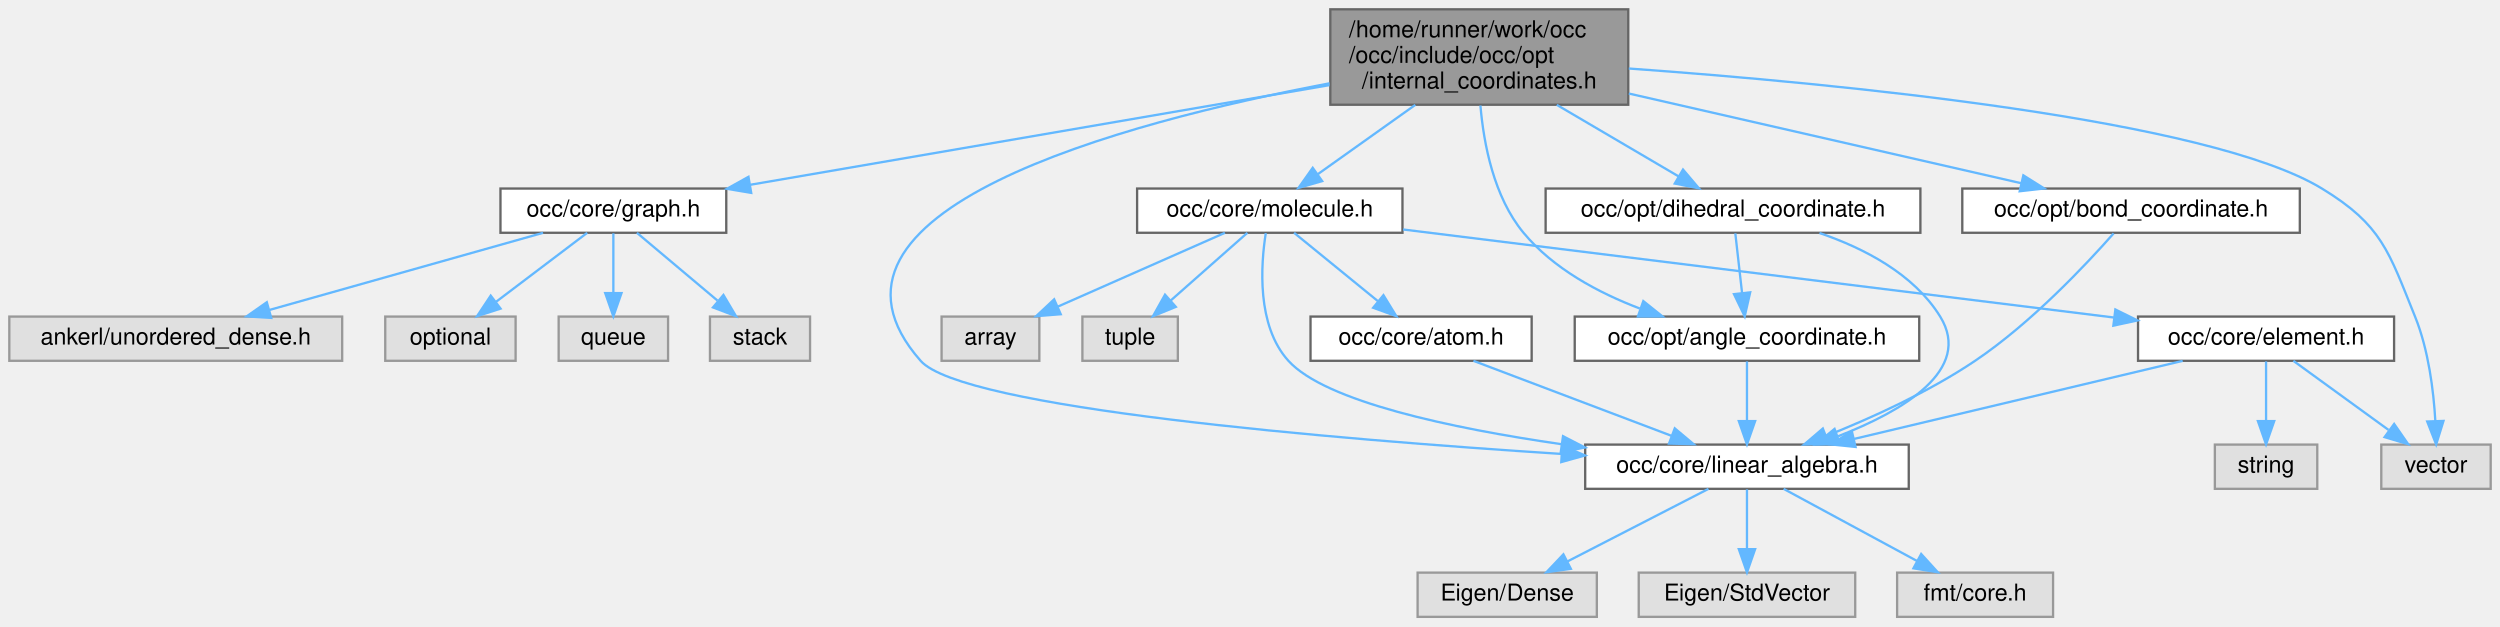
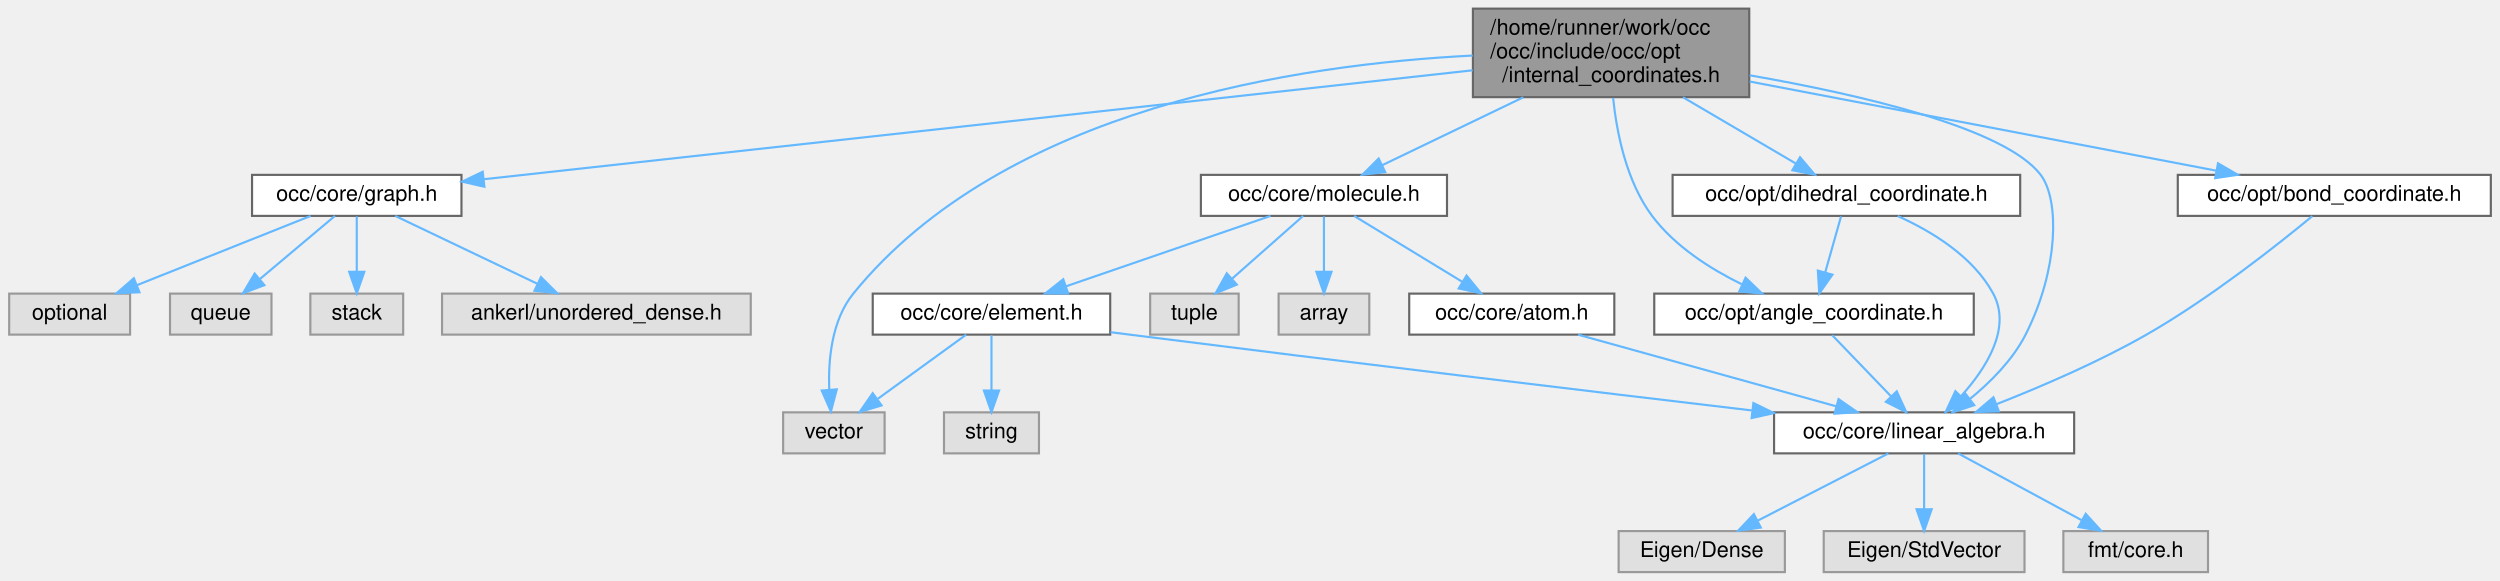
- <svg xmlns="http://www.w3.org/2000/svg" xmlns:xlink="http://www.w3.org/1999/xlink" width="1074pt" height="269pt" viewBox="0.00 0.00 1074.00 269.00">
+ <svg xmlns="http://www.w3.org/2000/svg" xmlns:xlink="http://www.w3.org/1999/xlink" width="1158pt" height="269pt" viewBox="0.00 0.00 1157.50 269.00">
  <g id="graph0" class="graph" transform="scale(1 1) rotate(0) translate(4 265)">
    <g id="Node000001" class="node">
      <g id="a_Node000001">
        <a xlink:title=" ">
-           <polygon fill="#999999" stroke="#666666" points="695.5,-261 567.5,-261 567.5,-220 695.5,-220 695.5,-261" />
-           <text text-anchor="start" x="575.5" y="-249" font-family="Helvetica,sans-Serif" font-size="10.00">/home/runner/work/occ</text>
-           <text text-anchor="start" x="575.5" y="-238" font-family="Helvetica,sans-Serif" font-size="10.00">/occ/include/occ/opt</text>
-           <text text-anchor="middle" x="631.5" y="-227" font-family="Helvetica,sans-Serif" font-size="10.00">/internal_coordinates.h</text>
+           <polygon fill="#999999" stroke="#666666" points="806,-261 678,-261 678,-220 806,-220 806,-261" />
+           <text text-anchor="start" x="686" y="-249" font-family="Helvetica,sans-Serif" font-size="10.00">/home/runner/work/occ</text>
+           <text text-anchor="start" x="686" y="-238" font-family="Helvetica,sans-Serif" font-size="10.00">/occ/include/occ/opt</text>
+           <text text-anchor="middle" x="742" y="-227" font-family="Helvetica,sans-Serif" font-size="10.00">/internal_coordinates.h</text>
        </a>
      </g>
    </g>
    <g id="Node000002" class="node">
      <g id="a_Node000002">
        <a xlink:href="graph_8h.html" target="_top" xlink:title=" ">
-           <polygon fill="white" stroke="#666666" points="308,-184 211,-184 211,-165 308,-165 308,-184" />
-           <text text-anchor="middle" x="259.5" y="-172" font-family="Helvetica,sans-Serif" font-size="10.00">occ/core/graph.h</text>
+           <polygon fill="white" stroke="#666666" points="209.5,-184 112.5,-184 112.5,-165 209.5,-165 209.5,-184" />
+           <text text-anchor="middle" x="161" y="-172" font-family="Helvetica,sans-Serif" font-size="10.00">occ/core/graph.h</text>
        </a>
      </g>
    </g>
    <g id="edge1_Node000001_Node000002" class="edge">
      <g id="a_edge1_Node000001_Node000002">
        <a xlink:title=" ">
-           <path fill="none" stroke="#63b8ff" d="M567.13,-228.43C497.11,-216.38 386.14,-197.29 318.36,-185.63" />
-           <polygon fill="#63b8ff" stroke="#63b8ff" points="318.72,-182.14 308.27,-183.89 317.54,-189.04 318.72,-182.14" />
+           <path fill="none" stroke="#63b8ff" d="M677.88,-232.44C564.38,-219.93 329.75,-194.09 220.01,-182" />
+           <polygon fill="#63b8ff" stroke="#63b8ff" points="220.11,-178.49 209.78,-180.87 219.34,-185.45 220.11,-178.49" />
        </a>
      </g>
    </g>
    <g id="Node000007" class="node">
      <g id="a_Node000007">
        <a xlink:href="linear__algebra_8h.html" target="_top" xlink:title=" ">
-           <polygon fill="white" stroke="#666666" points="816,-74 677,-74 677,-55 816,-55 816,-74" />
-           <text text-anchor="middle" x="746.5" y="-62" font-family="Helvetica,sans-Serif" font-size="10.00">occ/core/linear_algebra.h</text>
+           <polygon fill="white" stroke="#666666" points="956.5,-74 817.5,-74 817.5,-55 956.5,-55 956.5,-74" />
+           <text text-anchor="middle" x="887" y="-62" font-family="Helvetica,sans-Serif" font-size="10.00">occ/core/linear_algebra.h</text>
        </a>
      </g>
    </g>
    <g id="edge6_Node000001_Node000007" class="edge">
      <g id="a_edge6_Node000001_Node000007">
        <a xlink:title=" ">
-           <path fill="none" stroke="#63b8ff" d="M567.17,-229.21C478.25,-212.38 334.8,-174.25 391.5,-110 409.43,-89.68 567.87,-76.39 666.93,-69.98" />
-           <polygon fill="#63b8ff" stroke="#63b8ff" points="667.16,-73.47 676.92,-69.34 666.72,-66.49 667.16,-73.47" />
+           <path fill="none" stroke="#63b8ff" d="M806.19,-230.12C857.89,-221.1 924.57,-205.64 941,-184 949.82,-172.38 949.34,-140.22 934,-110 928.02,-98.22 917.62,-87.87 908.12,-80.13" />
+           <polygon fill="#63b8ff" stroke="#63b8ff" points="910.21,-77.32 900.14,-74.02 905.96,-82.88 910.21,-77.32" />
        </a>
      </g>
    </g>
    <g id="Node000011" class="node">
      <g id="a_Node000011">
        <a xlink:href="molecule_8h.html" target="_top" xlink:title=" ">
-           <polygon fill="white" stroke="#666666" points="598.5,-184 484.5,-184 484.5,-165 598.5,-165 598.5,-184" />
-           <text text-anchor="middle" x="541.5" y="-172" font-family="Helvetica,sans-Serif" font-size="10.00">occ/core/molecule.h</text>
+           <polygon fill="white" stroke="#666666" points="666,-184 552,-184 552,-165 666,-165 666,-184" />
+           <text text-anchor="middle" x="609" y="-172" font-family="Helvetica,sans-Serif" font-size="10.00">occ/core/molecule.h</text>
        </a>
      </g>
    </g>
    <g id="edge10_Node000001_Node000011" class="edge">
      <g id="a_edge10_Node000001_Node000011">
        <a xlink:title=" ">
-           <path fill="none" stroke="#63b8ff" d="M604.01,-219.95C590.53,-210.37 574.57,-199.02 562.15,-190.19" />
-           <polygon fill="#63b8ff" stroke="#63b8ff" points="564,-187.2 553.82,-184.26 559.94,-192.91 564,-187.2" />
+           <path fill="none" stroke="#63b8ff" d="M701.37,-219.95C680.17,-209.75 654.8,-197.54 636.02,-188.5" />
+           <polygon fill="#63b8ff" stroke="#63b8ff" points="637.38,-185.27 626.85,-184.09 634.35,-191.58 637.38,-185.27" />
        </a>
      </g>
    </g>
    <g id="Node000016" class="node">
      <g id="a_Node000016">
        <a xlink:title=" ">
-           <polygon fill="#e0e0e0" stroke="#999999" points="1066,-74 1019,-74 1019,-55 1066,-55 1066,-74" />
-           <text text-anchor="middle" x="1042.5" y="-62" font-family="Helvetica,sans-Serif" font-size="10.00">vector</text>
-         </a>
-       </g>
-     </g>
-     <g id="edge27_Node000001_Node000016" class="edge">
-       <g id="a_edge27_Node000001_Node000016">
-         <a xlink:title=" ">
-           <path fill="none" stroke="#63b8ff" d="M695.73,-235.57C785.96,-229.07 944.7,-213.73 993.5,-184 1019.31,-168.28 1022.15,-157.02 1033.5,-129 1039.32,-114.63 1041.47,-97.11 1042.22,-84.12" />
-           <polygon fill="#63b8ff" stroke="#63b8ff" points="1045.72,-84.17 1042.58,-74.06 1038.73,-83.92 1045.72,-84.17" />
+           <polygon fill="#e0e0e0" stroke="#999999" points="405.5,-74 358.5,-74 358.5,-55 405.5,-55 405.5,-74" />
+           <text text-anchor="middle" x="382" y="-62" font-family="Helvetica,sans-Serif" font-size="10.00">vector</text>
+         </a>
+       </g>
+     </g>
+     <g id="edge26_Node000001_Node000016" class="edge">
+       <g id="a_edge26_Node000001_Node000016">
+         <a xlink:title=" ">
+           <path fill="none" stroke="#63b8ff" d="M677.91,-239.27C597.27,-235.21 460.89,-215.03 391,-129 381.02,-116.71 379.35,-98.48 379.84,-84.71" />
+           <polygon fill="#63b8ff" stroke="#63b8ff" points="383.35,-84.64 380.62,-74.41 376.37,-84.11 383.35,-84.64" />
        </a>
      </g>
    </g>
    <g id="Node000018" class="node">
      <g id="a_Node000018">
        <a xlink:href="angle__coordinate_8h.html" target="_top" xlink:title=" ">
-           <polygon fill="white" stroke="#666666" points="820.5,-129 672.5,-129 672.5,-110 820.5,-110 820.5,-129" />
-           <text text-anchor="middle" x="746.5" y="-117" font-family="Helvetica,sans-Serif" font-size="10.00">occ/opt/angle_coordinate.h</text>
-         </a>
-       </g>
-     </g>
-     <g id="edge20_Node000001_Node000018" class="edge">
-       <g id="a_edge20_Node000001_Node000018">
-         <a xlink:title=" ">
-           <path fill="none" stroke="#63b8ff" d="M631.99,-219.68C633.38,-203.33 637.71,-180.4 650.5,-165 663.28,-149.62 682.54,-139.27 700.47,-132.46" />
-           <polygon fill="#63b8ff" stroke="#63b8ff" points="701.97,-135.65 710.24,-129.03 699.65,-129.04 701.97,-135.65" />
+           <polygon fill="white" stroke="#666666" points="910,-129 762,-129 762,-110 910,-110 910,-129" />
+           <text text-anchor="middle" x="836" y="-117" font-family="Helvetica,sans-Serif" font-size="10.00">occ/opt/angle_coordinate.h</text>
+         </a>
+       </g>
+     </g>
+     <g id="edge19_Node000001_Node000018" class="edge">
+       <g id="a_edge19_Node000001_Node000018">
+         <a xlink:title=" ">
+           <path fill="none" stroke="#63b8ff" d="M742.94,-219.68C744.6,-203.55 749.08,-180.92 761,-165 771.49,-150.98 787.81,-140.54 802.56,-133.32" />
+           <polygon fill="#63b8ff" stroke="#63b8ff" points="804.3,-136.37 811.94,-129.03 801.39,-130 804.3,-136.37" />
        </a>
      </g>
    </g>
    <g id="Node000019" class="node">
      <g id="a_Node000019">
        <a xlink:href="bond__coordinate_8h.html" target="_top" xlink:title=" ">
-           <polygon fill="white" stroke="#666666" points="984,-184 839,-184 839,-165 984,-165 984,-184" />
-           <text text-anchor="middle" x="911.5" y="-172" font-family="Helvetica,sans-Serif" font-size="10.00">occ/opt/bond_coordinate.h</text>
-         </a>
-       </g>
-     </g>
-     <g id="edge22_Node000001_Node000019" class="edge">
-       <g id="a_edge22_Node000001_Node000019">
-         <a xlink:title=" ">
-           <path fill="none" stroke="#63b8ff" d="M695.74,-224.82C747.18,-213.06 818.15,-196.84 864.43,-186.26" />
-           <polygon fill="#63b8ff" stroke="#63b8ff" points="865.23,-189.67 874.2,-184.03 863.67,-182.84 865.23,-189.67" />
+           <polygon fill="white" stroke="#666666" points="1149.5,-184 1004.5,-184 1004.5,-165 1149.5,-165 1149.5,-184" />
+           <text text-anchor="middle" x="1077" y="-172" font-family="Helvetica,sans-Serif" font-size="10.00">occ/opt/bond_coordinate.h</text>
+         </a>
+       </g>
+     </g>
+     <g id="edge21_Node000001_Node000019" class="edge">
+       <g id="a_edge21_Node000001_Node000019">
+         <a xlink:title=" ">
+           <path fill="none" stroke="#63b8ff" d="M806.19,-227.24C868.87,-215.26 963.22,-197.24 1022.39,-185.93" />
+           <polygon fill="#63b8ff" stroke="#63b8ff" points="1023.13,-189.35 1032.3,-184.04 1021.82,-182.48 1023.13,-189.35" />
        </a>
      </g>
    </g>
    <g id="Node000020" class="node">
      <g id="a_Node000020">
        <a xlink:href="dihedral__coordinate_8h.html" target="_top" xlink:title=" ">
-           <polygon fill="white" stroke="#666666" points="821,-184 660,-184 660,-165 821,-165 821,-184" />
-           <text text-anchor="middle" x="740.5" y="-172" font-family="Helvetica,sans-Serif" font-size="10.00">occ/opt/dihedral_coordinate.h</text>
-         </a>
-       </g>
-     </g>
-     <g id="edge24_Node000001_Node000020" class="edge">
-       <g id="a_edge24_Node000001_Node000020">
-         <a xlink:title=" ">
-           <path fill="none" stroke="#63b8ff" d="M664.8,-219.95C681.7,-210.03 701.82,-198.21 717.07,-189.25" />
-           <polygon fill="#63b8ff" stroke="#63b8ff" points="719.02,-192.17 725.87,-184.09 715.47,-186.14 719.02,-192.17" />
+           <polygon fill="white" stroke="#666666" points="931.5,-184 770.5,-184 770.5,-165 931.5,-165 931.5,-184" />
+           <text text-anchor="middle" x="851" y="-172" font-family="Helvetica,sans-Serif" font-size="10.00">occ/opt/dihedral_coordinate.h</text>
+         </a>
+       </g>
+     </g>
+     <g id="edge23_Node000001_Node000020" class="edge">
+       <g id="a_edge23_Node000001_Node000020">
+         <a xlink:title=" ">
+           <path fill="none" stroke="#63b8ff" d="M775.3,-219.95C792.2,-210.03 812.32,-198.21 827.57,-189.25" />
+           <polygon fill="#63b8ff" stroke="#63b8ff" points="829.52,-192.17 836.37,-184.09 825.97,-186.14 829.52,-192.17" />
        </a>
      </g>
    </g>
    <g id="Node000003" class="node">
      <g id="a_Node000003">
        <a xlink:title=" ">
-           <polygon fill="#e0e0e0" stroke="#999999" points="143,-129 0,-129 0,-110 143,-110 143,-129" />
-           <text text-anchor="middle" x="71.5" y="-117" font-family="Helvetica,sans-Serif" font-size="10.00">ankerl/unordered_dense.h</text>
+           <polygon fill="#e0e0e0" stroke="#999999" points="343.5,-129 200.5,-129 200.5,-110 343.5,-110 343.5,-129" />
+           <text text-anchor="middle" x="272" y="-117" font-family="Helvetica,sans-Serif" font-size="10.00">ankerl/unordered_dense.h</text>
        </a>
      </g>
    </g>
    <g id="edge2_Node000002_Node000003" class="edge">
      <g id="a_edge2_Node000002_Node000003">
        <a xlink:title=" ">
-           <path fill="none" stroke="#63b8ff" d="M229.29,-164.98C197.46,-156.01 147.14,-141.82 111.9,-131.89" />
-           <polygon fill="#63b8ff" stroke="#63b8ff" points="112.52,-128.43 101.94,-129.08 110.62,-135.16 112.52,-128.43" />
+           <path fill="none" stroke="#63b8ff" d="M178.83,-164.98C196.61,-156.5 224.15,-143.35 244.68,-133.54" />
+           <polygon fill="#63b8ff" stroke="#63b8ff" points="246.33,-136.64 253.84,-129.17 243.31,-130.32 246.33,-136.64" />
        </a>
      </g>
    </g>
    <g id="Node000004" class="node">
      <g id="a_Node000004">
        <a xlink:title=" ">
-           <polygon fill="#e0e0e0" stroke="#999999" points="217.5,-129 161.5,-129 161.5,-110 217.5,-110 217.5,-129" />
-           <text text-anchor="middle" x="189.5" y="-117" font-family="Helvetica,sans-Serif" font-size="10.00">optional</text>
+           <polygon fill="#e0e0e0" stroke="#999999" points="56,-129 0,-129 0,-110 56,-110 56,-129" />
+           <text text-anchor="middle" x="28" y="-117" font-family="Helvetica,sans-Serif" font-size="10.00">optional</text>
        </a>
      </g>
    </g>
    <g id="edge3_Node000002_Node000004" class="edge">
      <g id="a_edge3_Node000002_Node000004">
        <a xlink:title=" ">
-           <path fill="none" stroke="#63b8ff" d="M248.25,-164.98C237.7,-157 221.7,-144.88 209.06,-135.31" />
-           <polygon fill="#63b8ff" stroke="#63b8ff" points="211.04,-132.42 200.95,-129.17 206.81,-138 211.04,-132.42" />
+           <path fill="none" stroke="#63b8ff" d="M139.63,-164.98C117.85,-156.3 83.84,-142.75 59.08,-132.88" />
+           <polygon fill="#63b8ff" stroke="#63b8ff" points="60.34,-129.62 49.76,-129.17 57.75,-136.12 60.34,-129.62" />
        </a>
      </g>
    </g>
    <g id="Node000005" class="node">
      <g id="a_Node000005">
        <a xlink:title=" ">
-           <polygon fill="#e0e0e0" stroke="#999999" points="283,-129 236,-129 236,-110 283,-110 283,-129" />
-           <text text-anchor="middle" x="259.5" y="-117" font-family="Helvetica,sans-Serif" font-size="10.00">queue</text>
+           <polygon fill="#e0e0e0" stroke="#999999" points="121.5,-129 74.5,-129 74.5,-110 121.5,-110 121.5,-129" />
+           <text text-anchor="middle" x="98" y="-117" font-family="Helvetica,sans-Serif" font-size="10.00">queue</text>
        </a>
      </g>
    </g>
    <g id="edge4_Node000002_Node000005" class="edge">
      <g id="a_edge4_Node000002_Node000005">
        <a xlink:title=" ">
-           <path fill="none" stroke="#63b8ff" d="M259.5,-164.75C259.5,-157.8 259.5,-147.85 259.5,-139.13" />
-           <polygon fill="#63b8ff" stroke="#63b8ff" points="263,-139.09 259.5,-129.09 256,-139.09 263,-139.09" />
+           <path fill="none" stroke="#63b8ff" d="M150.88,-164.98C141.56,-157.15 127.53,-145.34 116.26,-135.86" />
+           <polygon fill="#63b8ff" stroke="#63b8ff" points="118.21,-132.93 108.31,-129.17 113.71,-138.29 118.21,-132.93" />
        </a>
      </g>
    </g>
    <g id="Node000006" class="node">
      <g id="a_Node000006">
        <a xlink:title=" ">
-           <polygon fill="#e0e0e0" stroke="#999999" points="344,-129 301,-129 301,-110 344,-110 344,-129" />
-           <text text-anchor="middle" x="322.5" y="-117" font-family="Helvetica,sans-Serif" font-size="10.00">stack</text>
+           <polygon fill="#e0e0e0" stroke="#999999" points="182.5,-129 139.5,-129 139.5,-110 182.5,-110 182.5,-129" />
+           <text text-anchor="middle" x="161" y="-117" font-family="Helvetica,sans-Serif" font-size="10.00">stack</text>
        </a>
      </g>
    </g>
    <g id="edge5_Node000002_Node000006" class="edge">
      <g id="a_edge5_Node000002_Node000006">
        <a xlink:title=" ">
-           <path fill="none" stroke="#63b8ff" d="M269.62,-164.98C278.94,-157.15 292.97,-145.34 304.24,-135.86" />
-           <polygon fill="#63b8ff" stroke="#63b8ff" points="306.79,-138.29 312.19,-129.17 302.29,-132.93 306.79,-138.29" />
+           <path fill="none" stroke="#63b8ff" d="M161,-164.75C161,-157.8 161,-147.85 161,-139.13" />
+           <polygon fill="#63b8ff" stroke="#63b8ff" points="164.5,-139.09 161,-129.09 157.5,-139.09 164.5,-139.09" />
        </a>
      </g>
    </g>
    <g id="Node000008" class="node">
      <g id="a_Node000008">
        <a xlink:title=" ">
-           <polygon fill="#e0e0e0" stroke="#999999" points="682,-19 605,-19 605,0 682,0 682,-19" />
-           <text text-anchor="middle" x="643.5" y="-7" font-family="Helvetica,sans-Serif" font-size="10.00">Eigen/Dense</text>
+           <polygon fill="#e0e0e0" stroke="#999999" points="822.5,-19 745.5,-19 745.5,0 822.5,0 822.5,-19" />
+           <text text-anchor="middle" x="784" y="-7" font-family="Helvetica,sans-Serif" font-size="10.00">Eigen/Dense</text>
        </a>
      </g>
    </g>
    <g id="edge7_Node000007_Node000008" class="edge">
      <g id="a_edge7_Node000007_Node000008">
        <a xlink:title=" ">
-           <path fill="none" stroke="#63b8ff" d="M729.95,-54.98C713.61,-46.57 688.37,-33.59 669.37,-23.81" />
-           <polygon fill="#63b8ff" stroke="#63b8ff" points="670.84,-20.63 660.35,-19.17 667.64,-26.86 670.84,-20.63" />
+           <path fill="none" stroke="#63b8ff" d="M870.45,-54.98C854.11,-46.57 828.87,-33.59 809.87,-23.81" />
+           <polygon fill="#63b8ff" stroke="#63b8ff" points="811.34,-20.63 800.85,-19.17 808.14,-26.86 811.34,-20.63" />
        </a>
      </g>
    </g>
    <g id="Node000009" class="node">
      <g id="a_Node000009">
        <a xlink:title=" ">
-           <polygon fill="#e0e0e0" stroke="#999999" points="793,-19 700,-19 700,0 793,0 793,-19" />
-           <text text-anchor="middle" x="746.5" y="-7" font-family="Helvetica,sans-Serif" font-size="10.00">Eigen/StdVector</text>
+           <polygon fill="#e0e0e0" stroke="#999999" points="933.5,-19 840.5,-19 840.5,0 933.5,0 933.5,-19" />
+           <text text-anchor="middle" x="887" y="-7" font-family="Helvetica,sans-Serif" font-size="10.00">Eigen/StdVector</text>
        </a>
      </g>
    </g>
    <g id="edge8_Node000007_Node000009" class="edge">
      <g id="a_edge8_Node000007_Node000009">
        <a xlink:title=" ">
-           <path fill="none" stroke="#63b8ff" d="M746.5,-54.75C746.5,-47.8 746.5,-37.85 746.5,-29.13" />
-           <polygon fill="#63b8ff" stroke="#63b8ff" points="750,-29.09 746.5,-19.09 743,-29.09 750,-29.09" />
+           <path fill="none" stroke="#63b8ff" d="M887,-54.75C887,-47.8 887,-37.85 887,-29.13" />
+           <polygon fill="#63b8ff" stroke="#63b8ff" points="890.5,-29.09 887,-19.09 883.5,-29.09 890.5,-29.09" />
        </a>
      </g>
    </g>
    <g id="Node000010" class="node">
      <g id="a_Node000010">
        <a xlink:title=" ">
-           <polygon fill="#e0e0e0" stroke="#999999" points="878,-19 811,-19 811,0 878,0 878,-19" />
-           <text text-anchor="middle" x="844.5" y="-7" font-family="Helvetica,sans-Serif" font-size="10.00">fmt/core.h</text>
+           <polygon fill="#e0e0e0" stroke="#999999" points="1018.5,-19 951.5,-19 951.5,0 1018.5,0 1018.5,-19" />
+           <text text-anchor="middle" x="985" y="-7" font-family="Helvetica,sans-Serif" font-size="10.00">fmt/core.h</text>
        </a>
      </g>
    </g>
    <g id="edge9_Node000007_Node000010" class="edge">
      <g id="a_edge9_Node000007_Node000010">
        <a xlink:title=" ">
-           <path fill="none" stroke="#63b8ff" d="M762.25,-54.98C777.73,-46.61 801.59,-33.7 819.64,-23.95" />
-           <polygon fill="#63b8ff" stroke="#63b8ff" points="821.34,-27.01 828.47,-19.17 818.01,-20.85 821.34,-27.01" />
-         </a>
-       </g>
-     </g>
-     <g id="edge18_Node000011_Node000007" class="edge">
-       <g id="a_edge18_Node000011_Node000007">
-         <a xlink:title=" ">
-           <path fill="none" stroke="#63b8ff" d="M539.78,-164.85C537.64,-151.32 535.76,-125.14 549.5,-110 565.42,-92.46 619.43,-81.03 666.88,-74.16" />
-           <polygon fill="#63b8ff" stroke="#63b8ff" points="667.47,-77.61 676.89,-72.76 666.5,-70.68 667.47,-77.61" />
+           <path fill="none" stroke="#63b8ff" d="M902.75,-54.98C918.23,-46.61 942.09,-33.7 960.14,-23.95" />
+           <polygon fill="#63b8ff" stroke="#63b8ff" points="961.84,-27.01 968.97,-19.17 958.51,-20.85 961.84,-27.01" />
        </a>
      </g>
    </g>
    <g id="Node000012" class="node">
      <g id="a_Node000012">
        <a xlink:title=" ">
-           <polygon fill="#e0e0e0" stroke="#999999" points="442.5,-129 400.5,-129 400.5,-110 442.5,-110 442.5,-129" />
-           <text text-anchor="middle" x="421.5" y="-117" font-family="Helvetica,sans-Serif" font-size="10.00">array</text>
+           <polygon fill="#e0e0e0" stroke="#999999" points="630,-129 588,-129 588,-110 630,-110 630,-129" />
+           <text text-anchor="middle" x="609" y="-117" font-family="Helvetica,sans-Serif" font-size="10.00">array</text>
        </a>
      </g>
    </g>
    <g id="edge11_Node000011_Node000012" class="edge">
      <g id="a_edge11_Node000011_Node000012">
        <a xlink:title=" ">
-           <path fill="none" stroke="#63b8ff" d="M522.22,-164.98C502.83,-156.42 472.69,-143.11 450.43,-133.28" />
-           <polygon fill="#63b8ff" stroke="#63b8ff" points="451.69,-130.01 441.13,-129.17 448.86,-136.41 451.69,-130.01" />
+           <path fill="none" stroke="#63b8ff" d="M609,-164.75C609,-157.8 609,-147.85 609,-139.13" />
+           <polygon fill="#63b8ff" stroke="#63b8ff" points="612.5,-139.09 609,-129.09 605.5,-139.09 612.5,-139.09" />
        </a>
      </g>
    </g>
    <g id="Node000013" class="node">
      <g id="a_Node000013">
        <a xlink:href="atom_8h.html" target="_top" xlink:title=" ">
-           <polygon fill="white" stroke="#666666" points="654,-129 559,-129 559,-110 654,-110 654,-129" />
-           <text text-anchor="middle" x="606.5" y="-117" font-family="Helvetica,sans-Serif" font-size="10.00">occ/core/atom.h</text>
+           <polygon fill="white" stroke="#666666" points="743.5,-129 648.5,-129 648.5,-110 743.5,-110 743.5,-129" />
+           <text text-anchor="middle" x="696" y="-117" font-family="Helvetica,sans-Serif" font-size="10.00">occ/core/atom.h</text>
        </a>
      </g>
    </g>
    <g id="edge12_Node000011_Node000013" class="edge">
      <g id="a_edge12_Node000011_Node000013">
        <a xlink:title=" ">
-           <path fill="none" stroke="#63b8ff" d="M551.94,-164.98C561.65,-157.07 576.32,-145.11 588,-135.58" />
-           <polygon fill="#63b8ff" stroke="#63b8ff" points="590.33,-138.2 595.87,-129.17 585.9,-132.78 590.33,-138.2" />
+           <path fill="none" stroke="#63b8ff" d="M622.98,-164.98C636.47,-156.77 657.13,-144.18 673.04,-134.49" />
+           <polygon fill="#63b8ff" stroke="#63b8ff" points="675.05,-137.36 681.77,-129.17 671.41,-131.38 675.05,-137.36" />
        </a>
      </g>
    </g>
    <g id="Node000014" class="node">
      <g id="a_Node000014">
        <a xlink:href="element_8h.html" target="_top" xlink:title=" ">
-           <polygon fill="white" stroke="#666666" points="1024.5,-129 914.5,-129 914.5,-110 1024.5,-110 1024.5,-129" />
-           <text text-anchor="middle" x="969.5" y="-117" font-family="Helvetica,sans-Serif" font-size="10.00">occ/core/element.h</text>
+           <polygon fill="white" stroke="#666666" points="510,-129 400,-129 400,-110 510,-110 510,-129" />
+           <text text-anchor="middle" x="455" y="-117" font-family="Helvetica,sans-Serif" font-size="10.00">occ/core/element.h</text>
        </a>
      </g>
    </g>
    <g id="edge14_Node000011_Node000014" class="edge">
      <g id="a_edge14_Node000011_Node000014">
        <a xlink:title=" ">
-           <path fill="none" stroke="#63b8ff" d="M598.78,-166.41C678.04,-156.59 820.81,-138.91 904.15,-128.59" />
-           <polygon fill="#63b8ff" stroke="#63b8ff" points="904.76,-132.04 914.26,-127.34 903.9,-125.1 904.76,-132.04" />
+           <path fill="none" stroke="#63b8ff" d="M584.26,-164.98C558.63,-156.16 518.37,-142.31 489.59,-132.41" />
+           <polygon fill="#63b8ff" stroke="#63b8ff" points="490.53,-129.03 479.94,-129.08 488.25,-135.65 490.53,-129.03" />
        </a>
      </g>
    </g>
    <g id="Node000017" class="node">
      <g id="a_Node000017">
        <a xlink:title=" ">
-           <polygon fill="#e0e0e0" stroke="#999999" points="502,-129 461,-129 461,-110 502,-110 502,-129" />
-           <text text-anchor="middle" x="481.5" y="-117" font-family="Helvetica,sans-Serif" font-size="10.00">tuple</text>
-         </a>
-       </g>
-     </g>
-     <g id="edge19_Node000011_Node000017" class="edge">
-       <g id="a_edge19_Node000011_Node000017">
-         <a xlink:title=" ">
-           <path fill="none" stroke="#63b8ff" d="M531.86,-164.98C522.99,-157.15 509.63,-145.34 498.89,-135.86" />
-           <polygon fill="#63b8ff" stroke="#63b8ff" points="501.13,-133.17 491.32,-129.17 496.49,-138.41 501.13,-133.17" />
+           <polygon fill="#e0e0e0" stroke="#999999" points="569.5,-129 528.5,-129 528.5,-110 569.5,-110 569.5,-129" />
+           <text text-anchor="middle" x="549" y="-117" font-family="Helvetica,sans-Serif" font-size="10.00">tuple</text>
+         </a>
+       </g>
+     </g>
+     <g id="edge18_Node000011_Node000017" class="edge">
+       <g id="a_edge18_Node000011_Node000017">
+         <a xlink:title=" ">
+           <path fill="none" stroke="#63b8ff" d="M599.36,-164.98C590.49,-157.15 577.13,-145.34 566.39,-135.86" />
+           <polygon fill="#63b8ff" stroke="#63b8ff" points="568.63,-133.17 558.82,-129.17 563.99,-138.41 568.63,-133.17" />
        </a>
      </g>
    </g>
    <g id="edge13_Node000013_Node000007" class="edge">
      <g id="a_edge13_Node000013_Node000007">
        <a xlink:title=" ">
-           <path fill="none" stroke="#63b8ff" d="M628.99,-109.98C652.02,-101.27 688.04,-87.63 714.13,-77.75" />
-           <polygon fill="#63b8ff" stroke="#63b8ff" points="715.48,-80.98 723.6,-74.17 713.01,-74.44 715.48,-80.98" />
+           <path fill="none" stroke="#63b8ff" d="M726.69,-109.98C759.17,-100.97 810.6,-86.7 846.41,-76.76" />
+           <polygon fill="#63b8ff" stroke="#63b8ff" points="847.37,-80.13 856.07,-74.08 845.5,-73.38 847.37,-80.13" />
        </a>
      </g>
    </g>
    <g id="edge17_Node000014_Node000007" class="edge">
      <g id="a_edge17_Node000014_Node000007">
        <a xlink:title=" ">
-           <path fill="none" stroke="#63b8ff" d="M933.67,-109.98C895.34,-100.87 834.42,-86.4 792.55,-76.45" />
-           <polygon fill="#63b8ff" stroke="#63b8ff" points="793.15,-72.99 782.61,-74.08 791.53,-79.8 793.15,-72.99" />
+           <path fill="none" stroke="#63b8ff" d="M510.15,-111.13C513.14,-110.75 516.11,-110.37 519,-110 618.24,-97.41 732.63,-83.7 807.2,-74.88" />
+           <polygon fill="#63b8ff" stroke="#63b8ff" points="807.93,-78.32 817.45,-73.66 807.11,-71.36 807.93,-78.32" />
        </a>
      </g>
    </g>
    <g id="Node000015" class="node">
      <g id="a_Node000015">
        <a xlink:title=" ">
-           <polygon fill="#e0e0e0" stroke="#999999" points="991.5,-74 947.5,-74 947.5,-55 991.5,-55 991.5,-74" />
-           <text text-anchor="middle" x="969.5" y="-62" font-family="Helvetica,sans-Serif" font-size="10.00">string</text>
+           <polygon fill="#e0e0e0" stroke="#999999" points="477,-74 433,-74 433,-55 477,-55 477,-74" />
+           <text text-anchor="middle" x="455" y="-62" font-family="Helvetica,sans-Serif" font-size="10.00">string</text>
        </a>
      </g>
    </g>
    <g id="edge15_Node000014_Node000015" class="edge">
      <g id="a_edge15_Node000014_Node000015">
        <a xlink:title=" ">
-           <path fill="none" stroke="#63b8ff" d="M969.5,-109.75C969.5,-102.8 969.5,-92.85 969.5,-84.13" />
-           <polygon fill="#63b8ff" stroke="#63b8ff" points="973,-84.09 969.5,-74.09 966,-84.09 973,-84.09" />
+           <path fill="none" stroke="#63b8ff" d="M455,-109.75C455,-102.8 455,-92.85 455,-84.13" />
+           <polygon fill="#63b8ff" stroke="#63b8ff" points="458.5,-84.09 455,-74.09 451.5,-84.09 458.5,-84.09" />
        </a>
      </g>
    </g>
    <g id="edge16_Node000014_Node000016" class="edge">
      <g id="a_edge16_Node000014_Node000016">
        <a xlink:title=" ">
-           <path fill="none" stroke="#63b8ff" d="M981.23,-109.98C992.23,-102 1008.92,-89.88 1022.1,-80.31" />
-           <polygon fill="#63b8ff" stroke="#63b8ff" points="1024.52,-82.88 1030.56,-74.17 1020.41,-77.21 1024.52,-82.88" />
-         </a>
-       </g>
-     </g>
-     <g id="edge21_Node000018_Node000007" class="edge">
-       <g id="a_edge21_Node000018_Node000007">
-         <a xlink:title=" ">
-           <path fill="none" stroke="#63b8ff" d="M746.5,-109.75C746.5,-102.8 746.5,-92.85 746.5,-84.13" />
-           <polygon fill="#63b8ff" stroke="#63b8ff" points="750,-84.09 746.5,-74.09 743,-84.09 750,-84.09" />
-         </a>
-       </g>
-     </g>
-     <g id="edge23_Node000019_Node000007" class="edge">
-       <g id="a_edge23_Node000019_Node000007">
-         <a xlink:title=" ">
-           <path fill="none" stroke="#63b8ff" d="M904.01,-164.73C892.35,-151.51 868.7,-126.29 844.5,-110 824.61,-96.61 800.04,-85.46 780.47,-77.68" />
-           <polygon fill="#63b8ff" stroke="#63b8ff" points="781.62,-74.37 771.03,-74.02 779.09,-80.9 781.62,-74.37" />
-         </a>
-       </g>
-     </g>
-     <g id="edge25_Node000020_Node000007" class="edge">
-       <g id="a_edge25_Node000020_Node000007">
-         <a xlink:title=" ">
-           <path fill="none" stroke="#63b8ff" d="M777.65,-164.9C796.66,-158.41 818.15,-147.37 829.5,-129 843.66,-106.08 813.47,-88.39 785.61,-77.57" />
-           <polygon fill="#63b8ff" stroke="#63b8ff" points="786.53,-74.17 775.93,-74.03 784.12,-80.75 786.53,-74.17" />
-         </a>
-       </g>
-     </g>
-     <g id="edge26_Node000020_Node000018" class="edge">
-       <g id="a_edge26_Node000020_Node000018">
-         <a xlink:title=" ">
-           <path fill="none" stroke="#63b8ff" d="M741.49,-164.75C742.28,-157.8 743.4,-147.85 744.39,-139.13" />
-           <polygon fill="#63b8ff" stroke="#63b8ff" points="747.88,-139.42 745.53,-129.09 740.92,-138.63 747.88,-139.42" />
+           <path fill="none" stroke="#63b8ff" d="M443.27,-109.98C432.27,-102 415.58,-89.88 402.4,-80.31" />
+           <polygon fill="#63b8ff" stroke="#63b8ff" points="404.09,-77.21 393.94,-74.17 399.98,-82.88 404.09,-77.21" />
+         </a>
+       </g>
+     </g>
+     <g id="edge20_Node000018_Node000007" class="edge">
+       <g id="a_edge20_Node000018_Node000007">
+         <a xlink:title=" ">
+           <path fill="none" stroke="#63b8ff" d="M844.42,-109.75C851.77,-102.11 862.63,-90.82 871.54,-81.56" />
+           <polygon fill="#63b8ff" stroke="#63b8ff" points="874.32,-83.72 878.74,-74.09 869.28,-78.87 874.32,-83.72" />
+         </a>
+       </g>
+     </g>
+     <g id="edge22_Node000019_Node000007" class="edge">
+       <g id="a_edge22_Node000019_Node000007">
+         <a xlink:title=" ">
+           <path fill="none" stroke="#63b8ff" d="M1066.8,-164.88C1051.06,-151.86 1019.55,-126.89 990,-110 967.76,-97.29 941.2,-85.9 920.62,-77.82" />
+           <polygon fill="#63b8ff" stroke="#63b8ff" points="921.63,-74.46 911.04,-74.13 919.11,-80.99 921.63,-74.46" />
+         </a>
+       </g>
+     </g>
+     <g id="edge24_Node000020_Node000007" class="edge">
+       <g id="a_edge24_Node000020_Node000007">
+         <a xlink:title=" ">
+           <path fill="none" stroke="#63b8ff" d="M874.78,-164.92C890.43,-157.89 909.67,-146.25 919,-129 927.65,-112.99 915.73,-94.37 904.06,-81.44" />
+           <polygon fill="#63b8ff" stroke="#63b8ff" points="906.5,-78.93 897.01,-74.21 901.48,-83.81 906.5,-78.93" />
+         </a>
+       </g>
+     </g>
+     <g id="edge25_Node000020_Node000018" class="edge">
+       <g id="a_edge25_Node000020_Node000018">
+         <a xlink:title=" ">
+           <path fill="none" stroke="#63b8ff" d="M848.52,-164.75C846.54,-157.72 843.68,-147.62 841.19,-138.84" />
+           <polygon fill="#63b8ff" stroke="#63b8ff" points="844.52,-137.76 838.43,-129.09 837.79,-139.66 844.52,-137.76" />
        </a>
      </g>
    </g>
  </g>
</svg>
